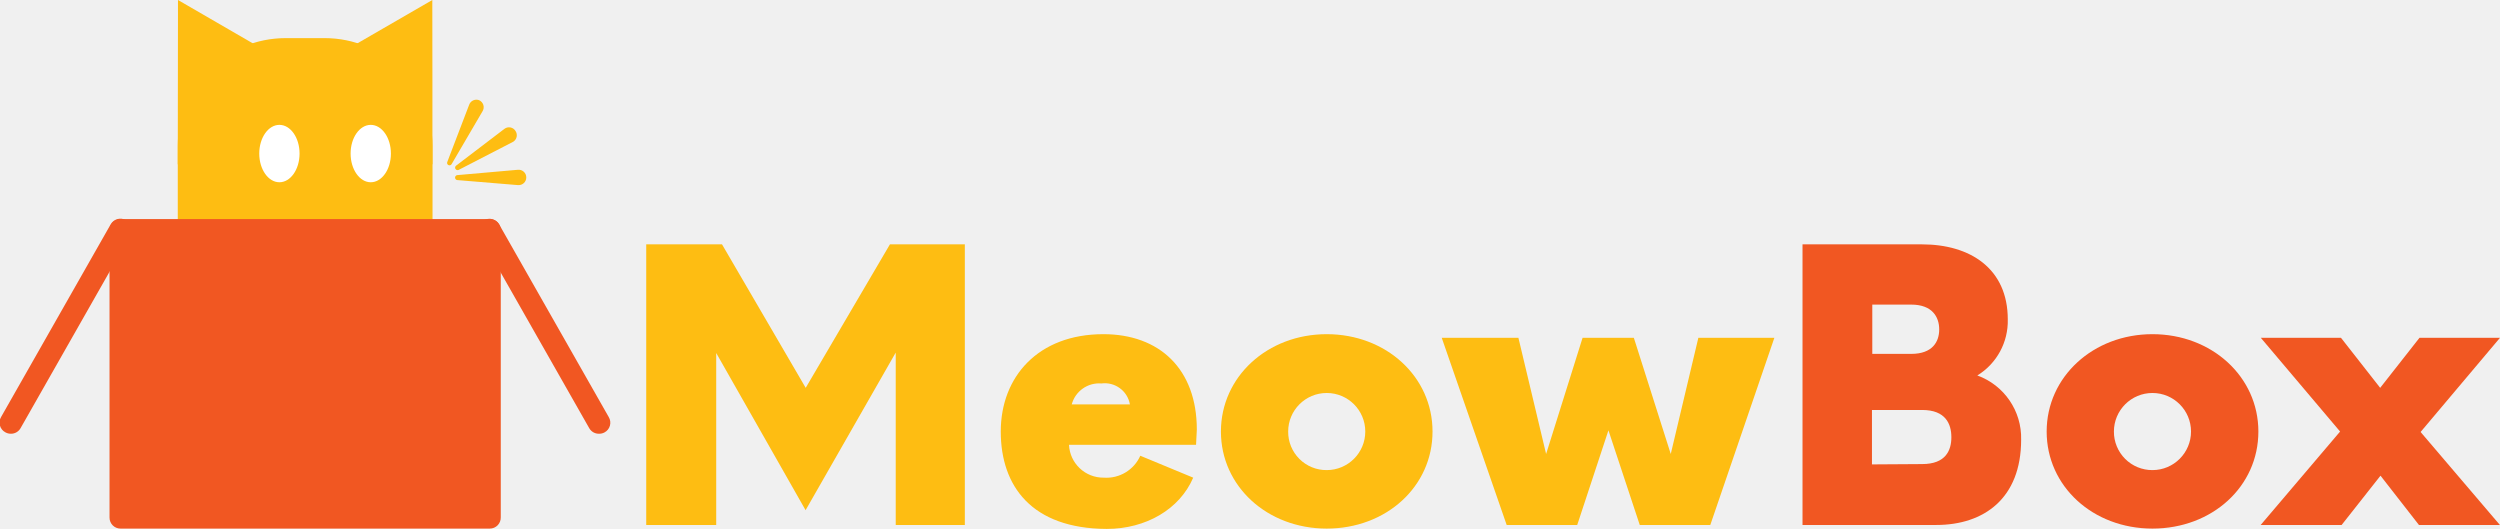
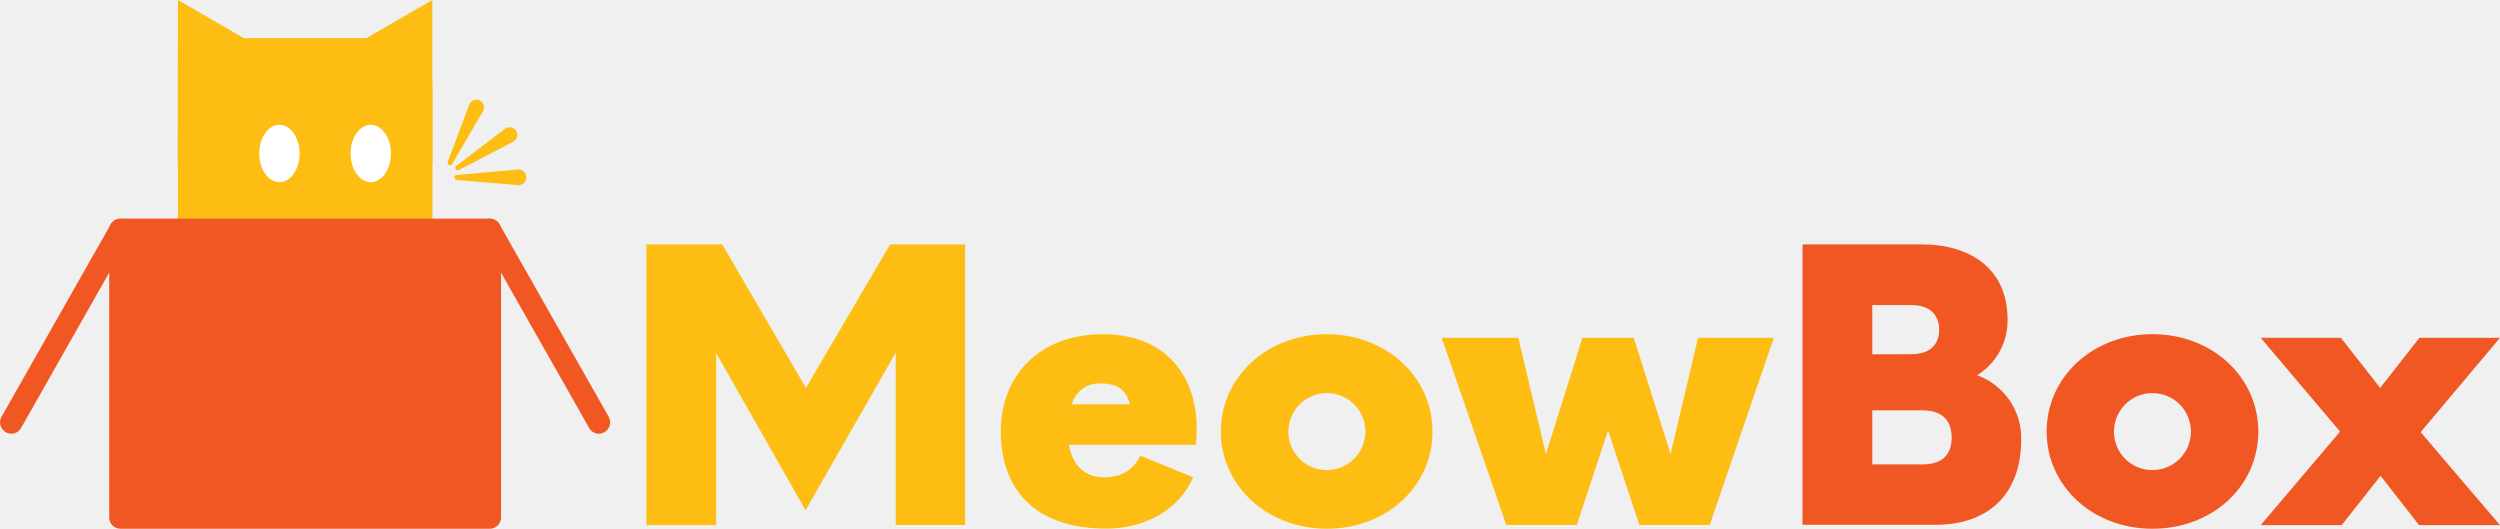
- <svg xmlns="http://www.w3.org/2000/svg" viewBox="0 0 228.25 48.26">
+ <svg xmlns="http://www.w3.org/2000/svg" viewBox="0 0 491.74 103.97">
  <defs>
    <style>.cls-1{fill:#febd12;}.cls-2{fill:#fff;}.cls-3{fill:#f15722;}</style>
  </defs>
  <g id="Layer_2" data-name="Layer 2">
    <g id="Layer_1-2" data-name="Layer 1">
-       <path class="cls-1" d="M26.09,3.48h3.55a9.85,9.85,0,0,1,9.85,9.85V40.92a5.66,5.66,0,0,1-5.66,5.66H21.89a5.66,5.66,0,0,1-5.66-5.66V13.33a9.85,9.85,0,0,1,9.85-9.85Z" />
-       <polygon class="cls-1" points="22.73 11.26 16.23 15.01 16.24 7.5 16.25 0 22.74 3.76 29.23 7.52 22.73 11.26" />
-       <polygon class="cls-1" points="32.98 11.26 39.48 15.01 39.48 7.5 39.47 0 32.97 3.76 26.48 7.52 32.98 11.26" />
-       <ellipse class="cls-2" cx="25.51" cy="14.02" rx="1.84" ry="2.62" />
-       <ellipse class="cls-2" cx="33.85" cy="14.02" rx="1.84" ry="2.62" />
-       <path class="cls-3" d="M1,39.6a1,1,0,0,1-.51-.13,1,1,0,0,1-.39-1.4l10-17.58a1,1,0,1,1,1.79,1l-10,17.58A1,1,0,0,1,1,39.6Z" />
-       <path class="cls-3" d="M54.69,39.6a1,1,0,0,1-.9-.52l-10-17.58a1,1,0,1,1,1.79-1l10,17.58a1,1,0,0,1-.39,1.4A1,1,0,0,1,54.69,39.6Z" />
-       <rect class="cls-3" x="11" y="20.99" width="33.72" height="26.24" />
-       <path class="cls-3" d="M44.72,48.26H11a1,1,0,0,1-1-1V21a1,1,0,0,1,1-1H44.72a1,1,0,0,1,1,1V47.23A1,1,0,0,1,44.72,48.26ZM12,46.2H43.69V22H12Z" />
-       <path class="cls-1" d="M47.29,16.9l-5.56-.46a.23.23,0,0,1,0-.45l5.56-.49a.7.7,0,0,1,.76.7h0A.7.7,0,0,1,47.29,16.9Z" />
-       <path class="cls-1" d="M42.84,9.55l-2,5.23a.22.22,0,0,0,.4.19l2.82-4.82a.7.7,0,0,0-.31-1h0A.7.7,0,0,0,42.84,9.55Z" />
-       <path class="cls-1" d="M46.86,12.94l-5,2.58a.23.23,0,0,1-.24-.38l4.44-3.38a.69.69,0,0,1,1,.19h0A.7.7,0,0,1,46.86,12.94Z" />
-       <path class="cls-1" d="M59,22.31h6.92l7.64,13.1,7.69-13.1h6.84V47.93H81.78V32.19L73.55,46.58,65.39,32.23v15.7H59Z" />
-       <path class="cls-1" d="M91.37,39.4c0-5,3.41-8.89,9.37-8.89,5.13,0,8.53,3.19,8.53,8.71l-.07,1.39H97.6a3.14,3.14,0,0,0,3.18,3,3.39,3.39,0,0,0,3.33-2l4.83,2c-1.24,2.89-4.32,4.68-7.9,4.68C94.19,48.26,91.37,44.38,91.37,39.4Zm11.79-2.48a2.33,2.33,0,0,0-2.6-1.91,2.59,2.59,0,0,0-2.71,1.91Z" />
-       <path class="cls-1" d="M111.47,39.4c0-5,4.24-8.89,9.66-8.89s9.66,3.88,9.66,8.89-4.21,8.86-9.66,8.86S111.47,44.38,111.47,39.4Zm9.66,3.52a3.52,3.52,0,1,0-3.52-3.52A3.49,3.49,0,0,0,121.13,42.92Z" />
-       <path class="cls-1" d="M131.63,30.84h7l2.53,10.61,3.33-10.61h4.68l3.37,10.61,2.52-10.61H162l-5.85,17.09h-6.44l-2.86-8.64L144,47.93h-6.44Z" />
-       <path class="cls-3" d="M164.57,22.31h10.91c4.39,0,7.83,2.2,7.83,6.85a5.83,5.83,0,0,1-2.78,5.12,6.07,6.07,0,0,1,4,5.86c0,5.37-3.4,7.79-7.75,7.79H164.57Zm9.92,10c1.94,0,2.56-1.1,2.56-2.23s-.62-2.27-2.56-2.27h-3.55v4.5Zm1,10.06c2.15,0,2.67-1.24,2.67-2.45s-.52-2.49-2.67-2.49h-4.58V42.4Z" />
-       <path class="cls-3" d="M186.86,39.4c0-5,4.25-8.89,9.66-8.89s9.67,3.88,9.67,8.89-4.21,8.86-9.67,8.86S186.86,44.38,186.86,39.4Zm9.66,3.52A3.52,3.52,0,1,0,193,39.4,3.5,3.5,0,0,0,196.52,42.92Z" />
-       <path class="cls-3" d="M213.65,39.4l-7.24-8.56h7.32l3.58,4.57,3.59-4.57h7.35L221,39.44l7.24,8.49h-7.39l-3.51-4.5-3.55,4.5h-7.39Z" />
+       <path class="cls-1" d="M44.82,7.5H75.21a9.85,9.85,0,0,1,9.85,9.85V94.68a5.66,5.66,0,0,1-5.66,5.66H40.63A5.66,5.66,0,0,1,35,94.68V17.35A9.85,9.85,0,0,1,44.82,7.5Z" />
+       <polygon class="cls-1" points="48.97 24.27 34.96 32.33 34.98 16.17 35 0 48.99 8.1 62.98 16.2 48.97 24.27" />
+       <polygon class="cls-1" points="71.05 24.27 85.06 32.33 85.05 16.17 85.03 0 71.04 8.1 57.05 16.2 71.05 24.27" />
+       <ellipse class="cls-2" cx="54.96" cy="30.19" rx="3.97" ry="5.64" />
+       <ellipse class="cls-2" cx="72.93" cy="30.19" rx="3.97" ry="5.64" />
+       <path class="cls-3" d="M2.21,85.32A2.28,2.28,0,0,1,1.12,85a2.22,2.22,0,0,1-.83-3L21.77,44.14a2.21,2.21,0,1,1,3.85,2.18L4.14,84.19A2.23,2.23,0,0,1,2.21,85.32Z" />
+       <path class="cls-3" d="M117.81,85.32a2.2,2.2,0,0,1-1.92-1.13L94.41,46.32a2.21,2.21,0,1,1,3.85-2.18L119.74,82a2.22,2.22,0,0,1-.84,3A2.25,2.25,0,0,1,117.81,85.32Z" />
+       <rect class="cls-3" x="23.69" y="45.23" width="72.64" height="56.53" />
+       <path class="cls-3" d="M96.33,104H23.69a2.21,2.21,0,0,1-2.21-2.21V45.23A2.21,2.21,0,0,1,23.69,43H96.33a2.21,2.21,0,0,1,2.22,2.21v56.53A2.21,2.21,0,0,1,96.33,104ZM25.91,99.54H94.12V47.44H25.91Z" />
+       <path class="cls-1" d="M101.88,36.41l-12-1a.48.48,0,0,1,0-1l12-1.06a1.52,1.52,0,0,1,1.65,1.5h0A1.52,1.52,0,0,1,101.88,36.41Z" />
+       <path class="cls-1" d="M92.3,20.58q-2.1,5.63-4.22,11.25a.48.48,0,0,0,.87.42L95,21.88a1.52,1.52,0,0,0-.65-2.13h0A1.51,1.51,0,0,0,92.3,20.58Z" />
+       <path class="cls-1" d="M100.94,27.89,90.28,33.43a.48.48,0,0,1-.51-.82l9.56-7.27a1.51,1.51,0,0,1,2.19.4h0A1.51,1.51,0,0,1,100.94,27.89Z" />
+       <path class="cls-1" d="M127.15,48.07h14.9L158.53,76.3l16.55-28.23h14.75v55.19H176.19V69.36l-17.74,31-17.58-30.9v33.82H127.15Z" />
+       <path class="cls-1" d="M196.85,84.89c0-10.8,7.33-19.16,20.18-19.16,11,0,18.37,6.86,18.37,18.76l-.15,3h-25c.71,4.26,3.39,6.39,6.86,6.39,3.24,0,5.76-1.26,7.18-4.26l10.4,4.26c-2.68,6.23-9.3,10.09-17,10.09C202.92,104,196.85,95.61,196.85,84.89Zm25.39-5.36c-.71-2.76-2.37-4.1-5.6-4.1a5.58,5.58,0,0,0-5.83,4.1Z" />
+       <path class="cls-1" d="M240.14,84.89c0-10.8,9.14-19.16,20.81-19.16s20.82,8.36,20.82,19.16S272.7,104,261,104,240.14,95.61,240.14,84.89ZM261,92.46a7.57,7.57,0,1,0-7.57-7.57A7.52,7.52,0,0,0,261,92.46Z" />
+       <path class="cls-1" d="M283.58,66.44h15.06l5.44,22.86,7.18-22.86h10.09L328.6,89.3,334,66.44h14.9l-12.61,36.82H322.45L316.3,84.65l-6.15,18.61H296.28Z" />
+       <path class="cls-3" d="M354.55,48.07H378c9.46,0,16.88,4.73,16.88,14.74a12.59,12.59,0,0,1-6,11,13.1,13.1,0,0,1,8.68,12.62c0,11.59-7.34,16.79-16.72,16.79H354.55Zm21.37,21.6c4.17,0,5.51-2.36,5.51-4.81S380.09,60,375.92,60h-7.65v9.69Zm2.2,21.68c4.65,0,5.76-2.68,5.76-5.28s-1.11-5.36-5.76-5.36h-9.85V91.35Z" />
+       <path class="cls-3" d="M402.57,84.89c0-10.8,9.14-19.16,20.81-19.16s20.82,8.36,20.82,19.16S435.13,104,423.38,104,402.57,95.61,402.57,84.89Zm20.81,7.57a7.57,7.57,0,1,0-7.57-7.57A7.52,7.52,0,0,0,423.38,92.46Z" />
+       <path class="cls-3" d="M460.28,84.89,444.67,66.44h15.77l7.73,9.86,7.72-9.86h15.85L476.13,85l15.61,18.29H475.82l-7.57-9.7-7.65,9.7H444.67Z" />
    </g>
  </g>
</svg>
